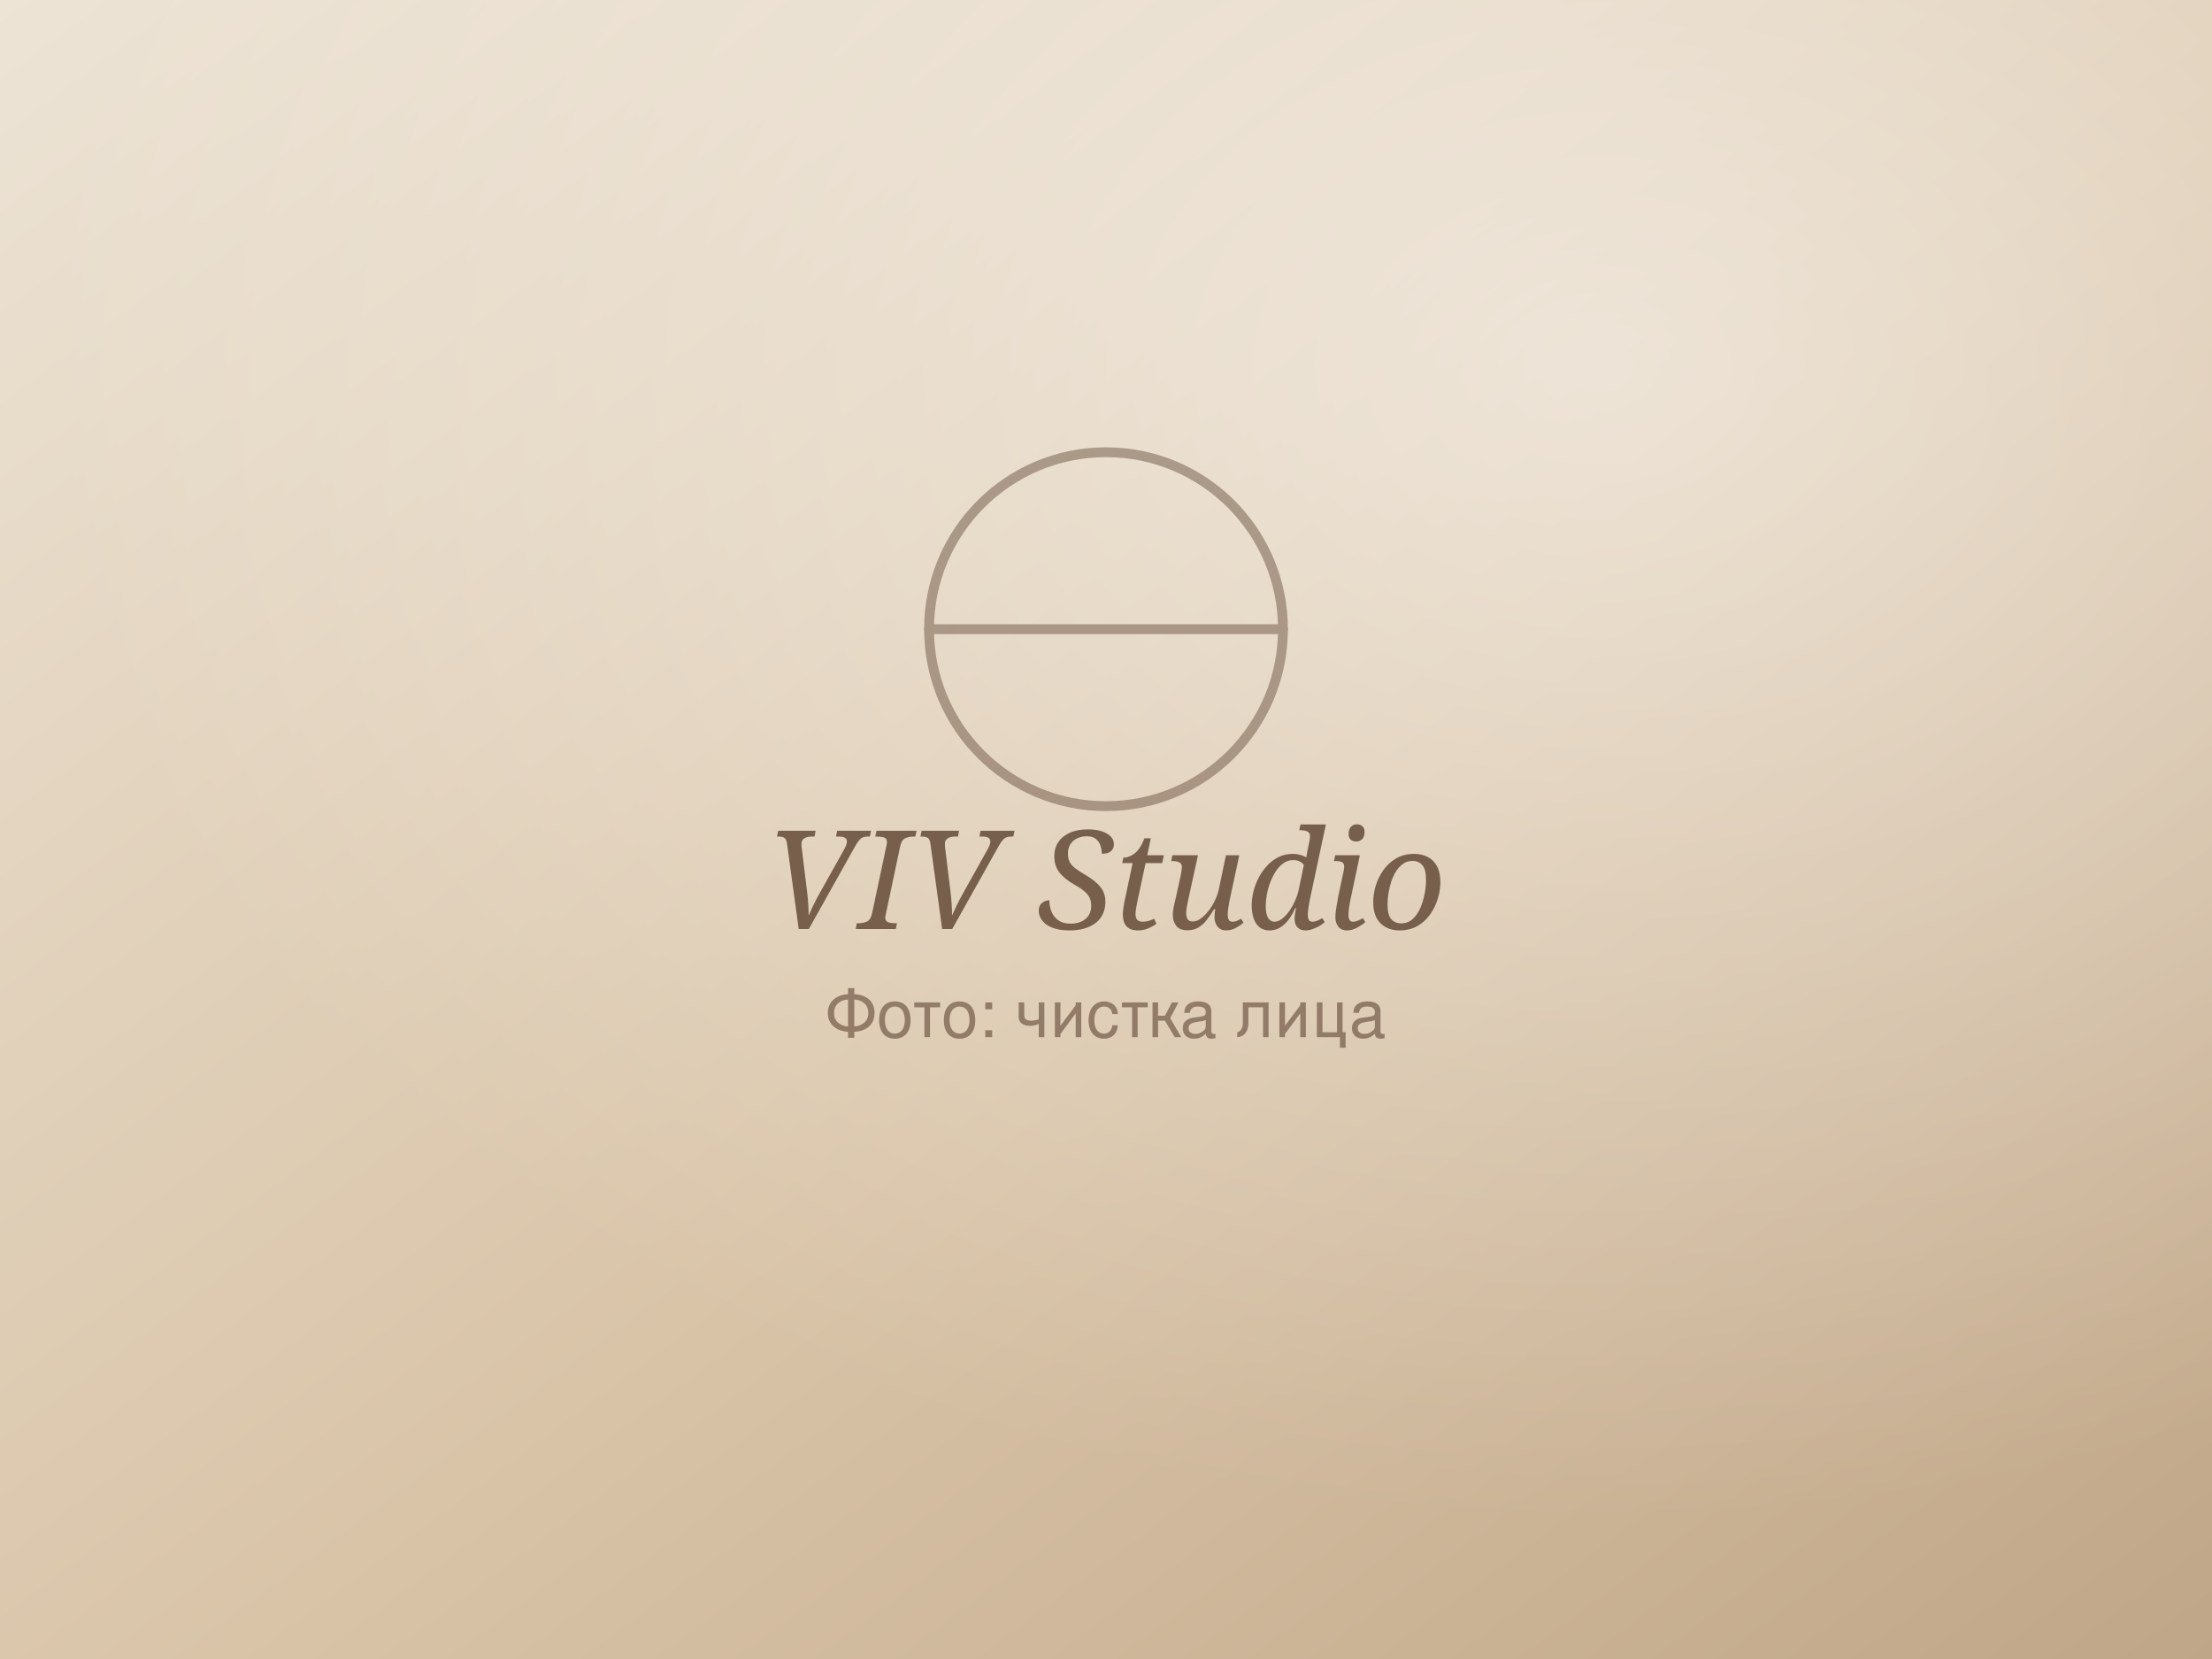
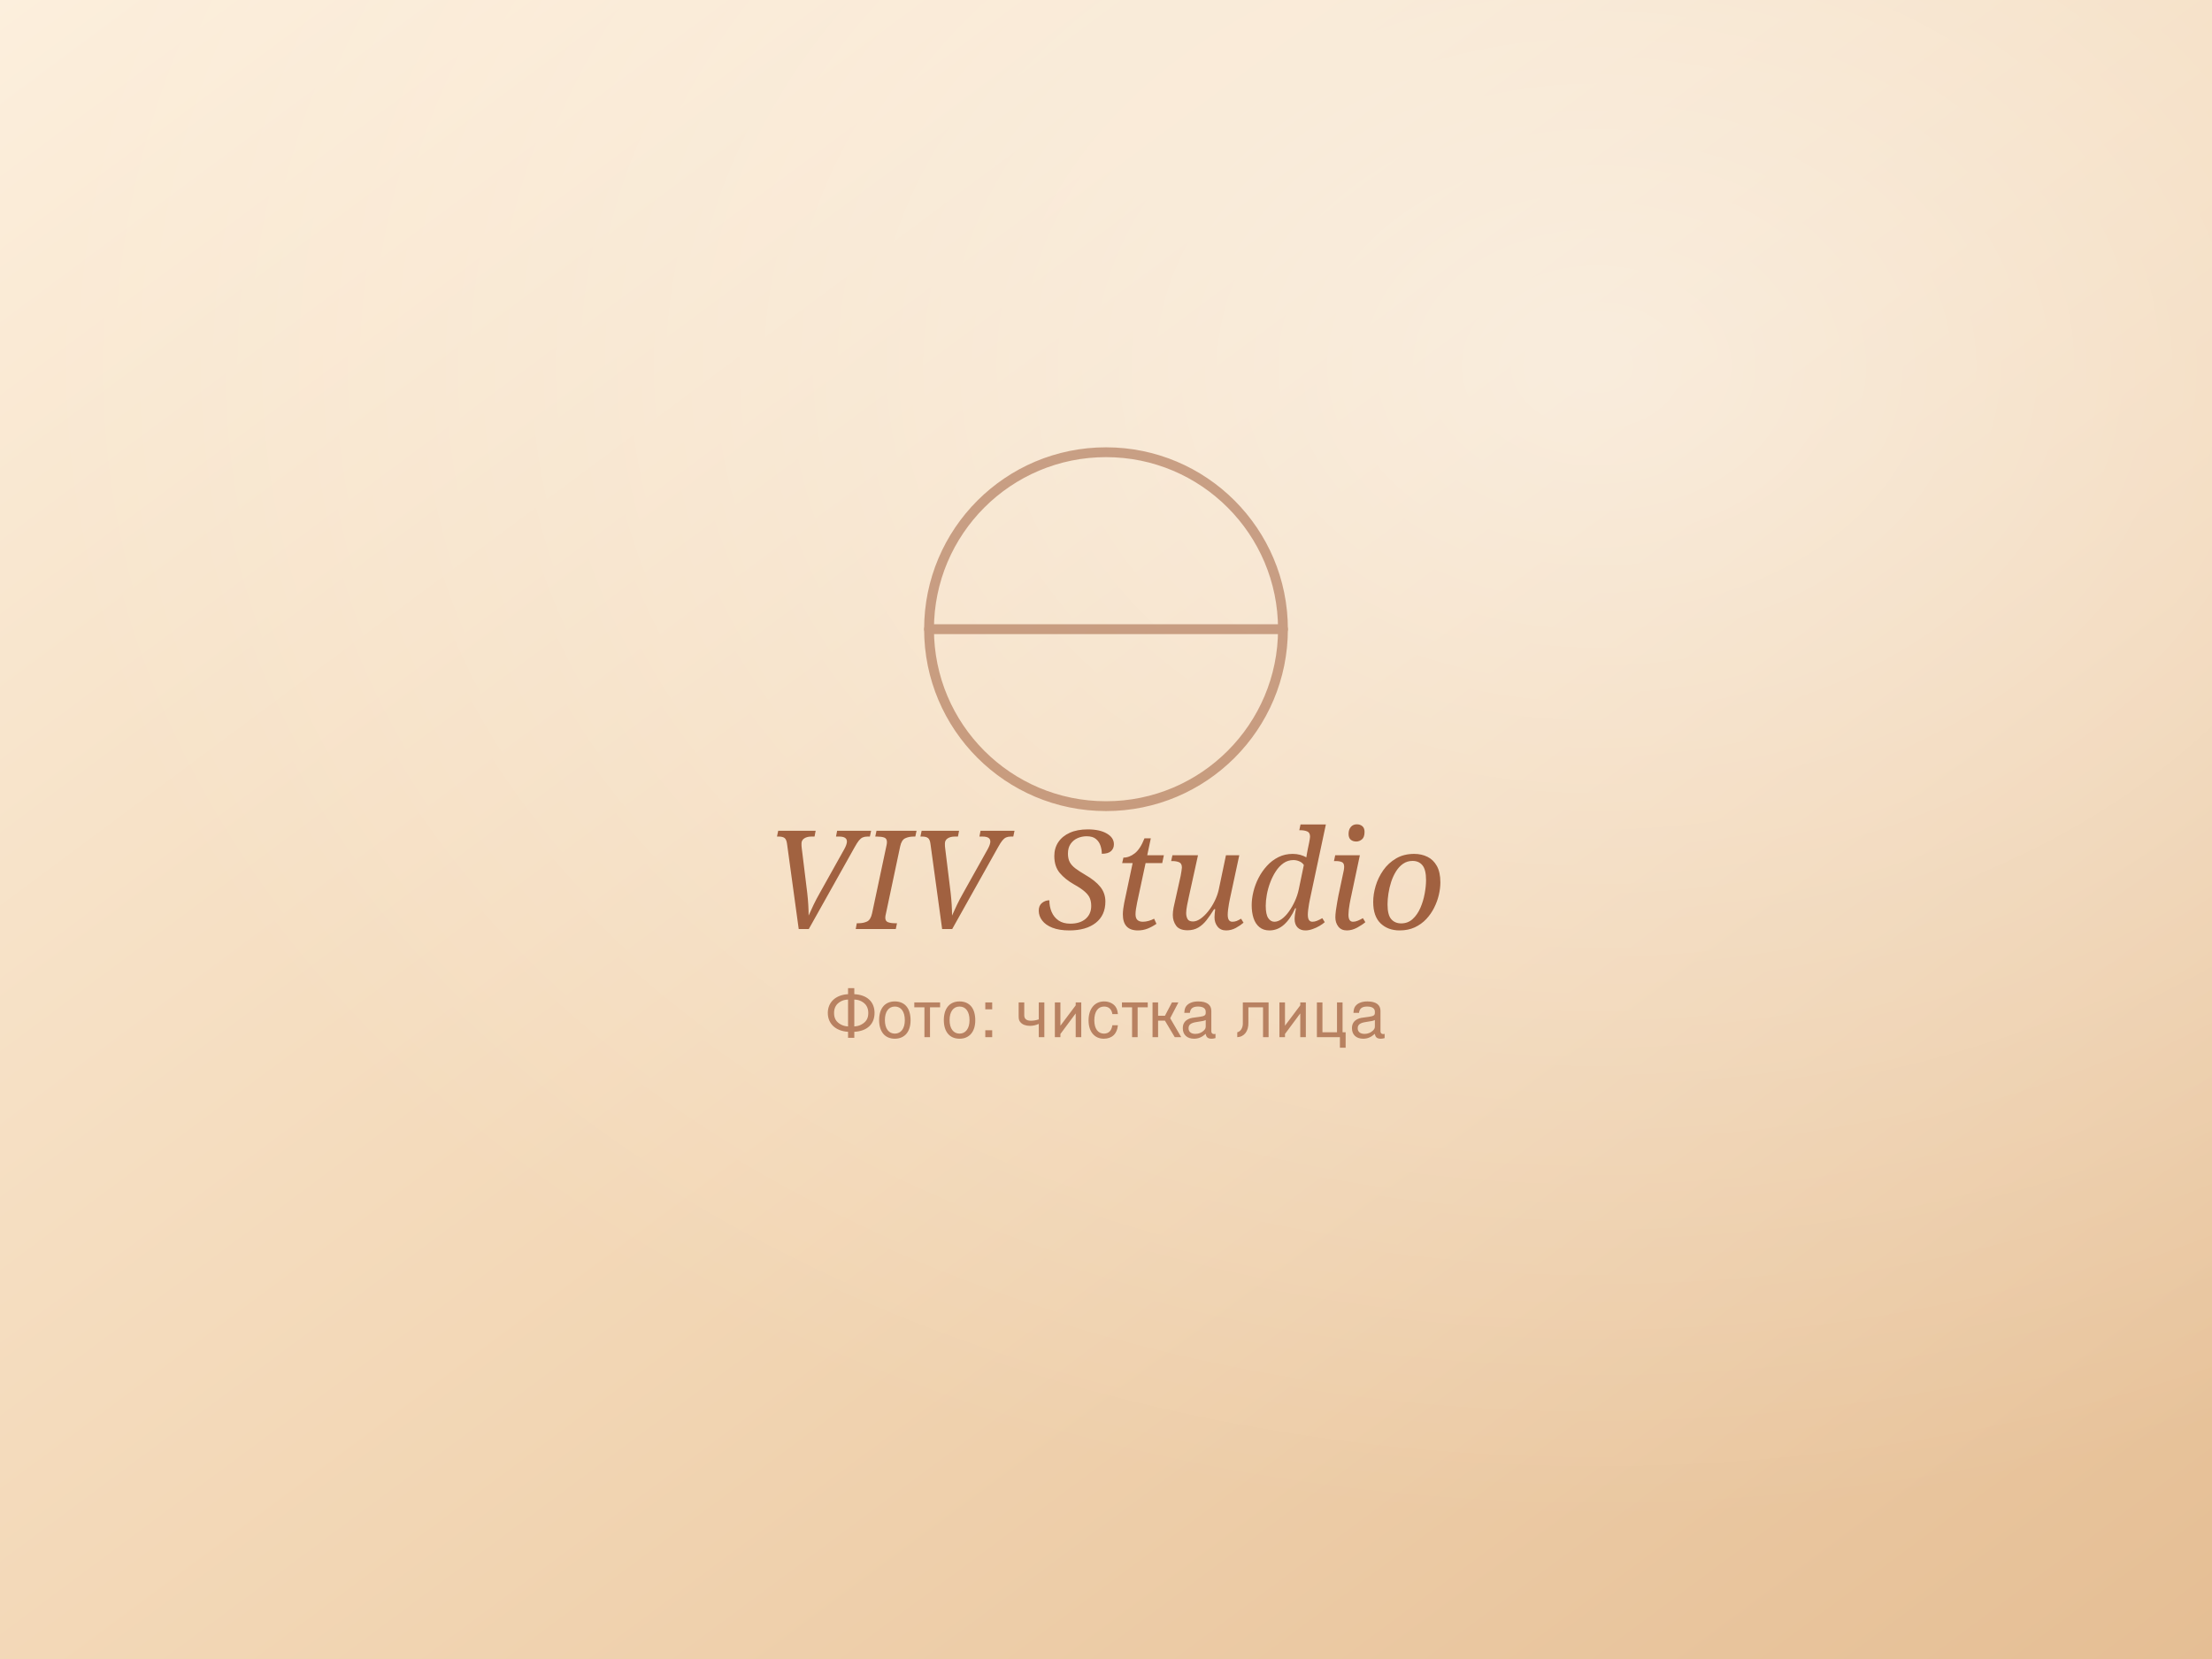
<svg xmlns="http://www.w3.org/2000/svg" viewBox="0 0 900 675" width="900" height="675" role="img">
  <defs>
    <linearGradient id="g" x1="0" y1="0" x2="1" y2="1">
-       <stop offset="0" stop-color="#EDE4D6" />
-       <stop offset=".55" stop-color="#D9C4A8" />
-       <stop offset="1" stop-color="#C0A688" />
+       <stop offset="0" stop-color="#FCEFDD" />
+       <stop offset=".55" stop-color="#F2D6B4" />
+       <stop offset="1" stop-color="#E5BE94" />
    </linearGradient>
    <radialGradient id="s" cx=".72" cy=".22" r=".7">
      <stop offset="0" stop-color="#FFFFFF" stop-opacity=".5" />
      <stop offset="1" stop-color="#FFFFFF" stop-opacity="0" />
    </radialGradient>
  </defs>
  <rect width="900" height="675" fill="url(#g)" />
  <rect width="900" height="675" fill="url(#s)" />
-   <g opacity=".45" fill="none" stroke="#5F4533" stroke-width="4.0">
+   <g opacity=".45" fill="none" stroke="#8F4522" stroke-width="4.0">
    <circle cx="450.0" cy="256" r="72" />
    <path d="M378 256 l144 0" stroke-linecap="round" />
  </g>
-   <text x="50%" y="378" text-anchor="middle" font-family="Georgia,serif" font-style="italic" font-size="56" fill="#5F4533" opacity=".82">VIV Studio</text>
-   <text x="50%" y="422" text-anchor="middle" font-family="Helvetica,Arial,sans-serif" font-size="27" fill="#5F4533" opacity=".6">Фото: чистка лица</text>
+   <text x="50%" y="378" text-anchor="middle" font-family="Georgia,serif" font-style="italic" font-size="56" fill="#8F4522" opacity=".82">VIV Studio</text>
+   <text x="50%" y="422" text-anchor="middle" font-family="Helvetica,Arial,sans-serif" font-size="27" fill="#8F4522" opacity=".6">Фото: чистка лица</text>
</svg>
